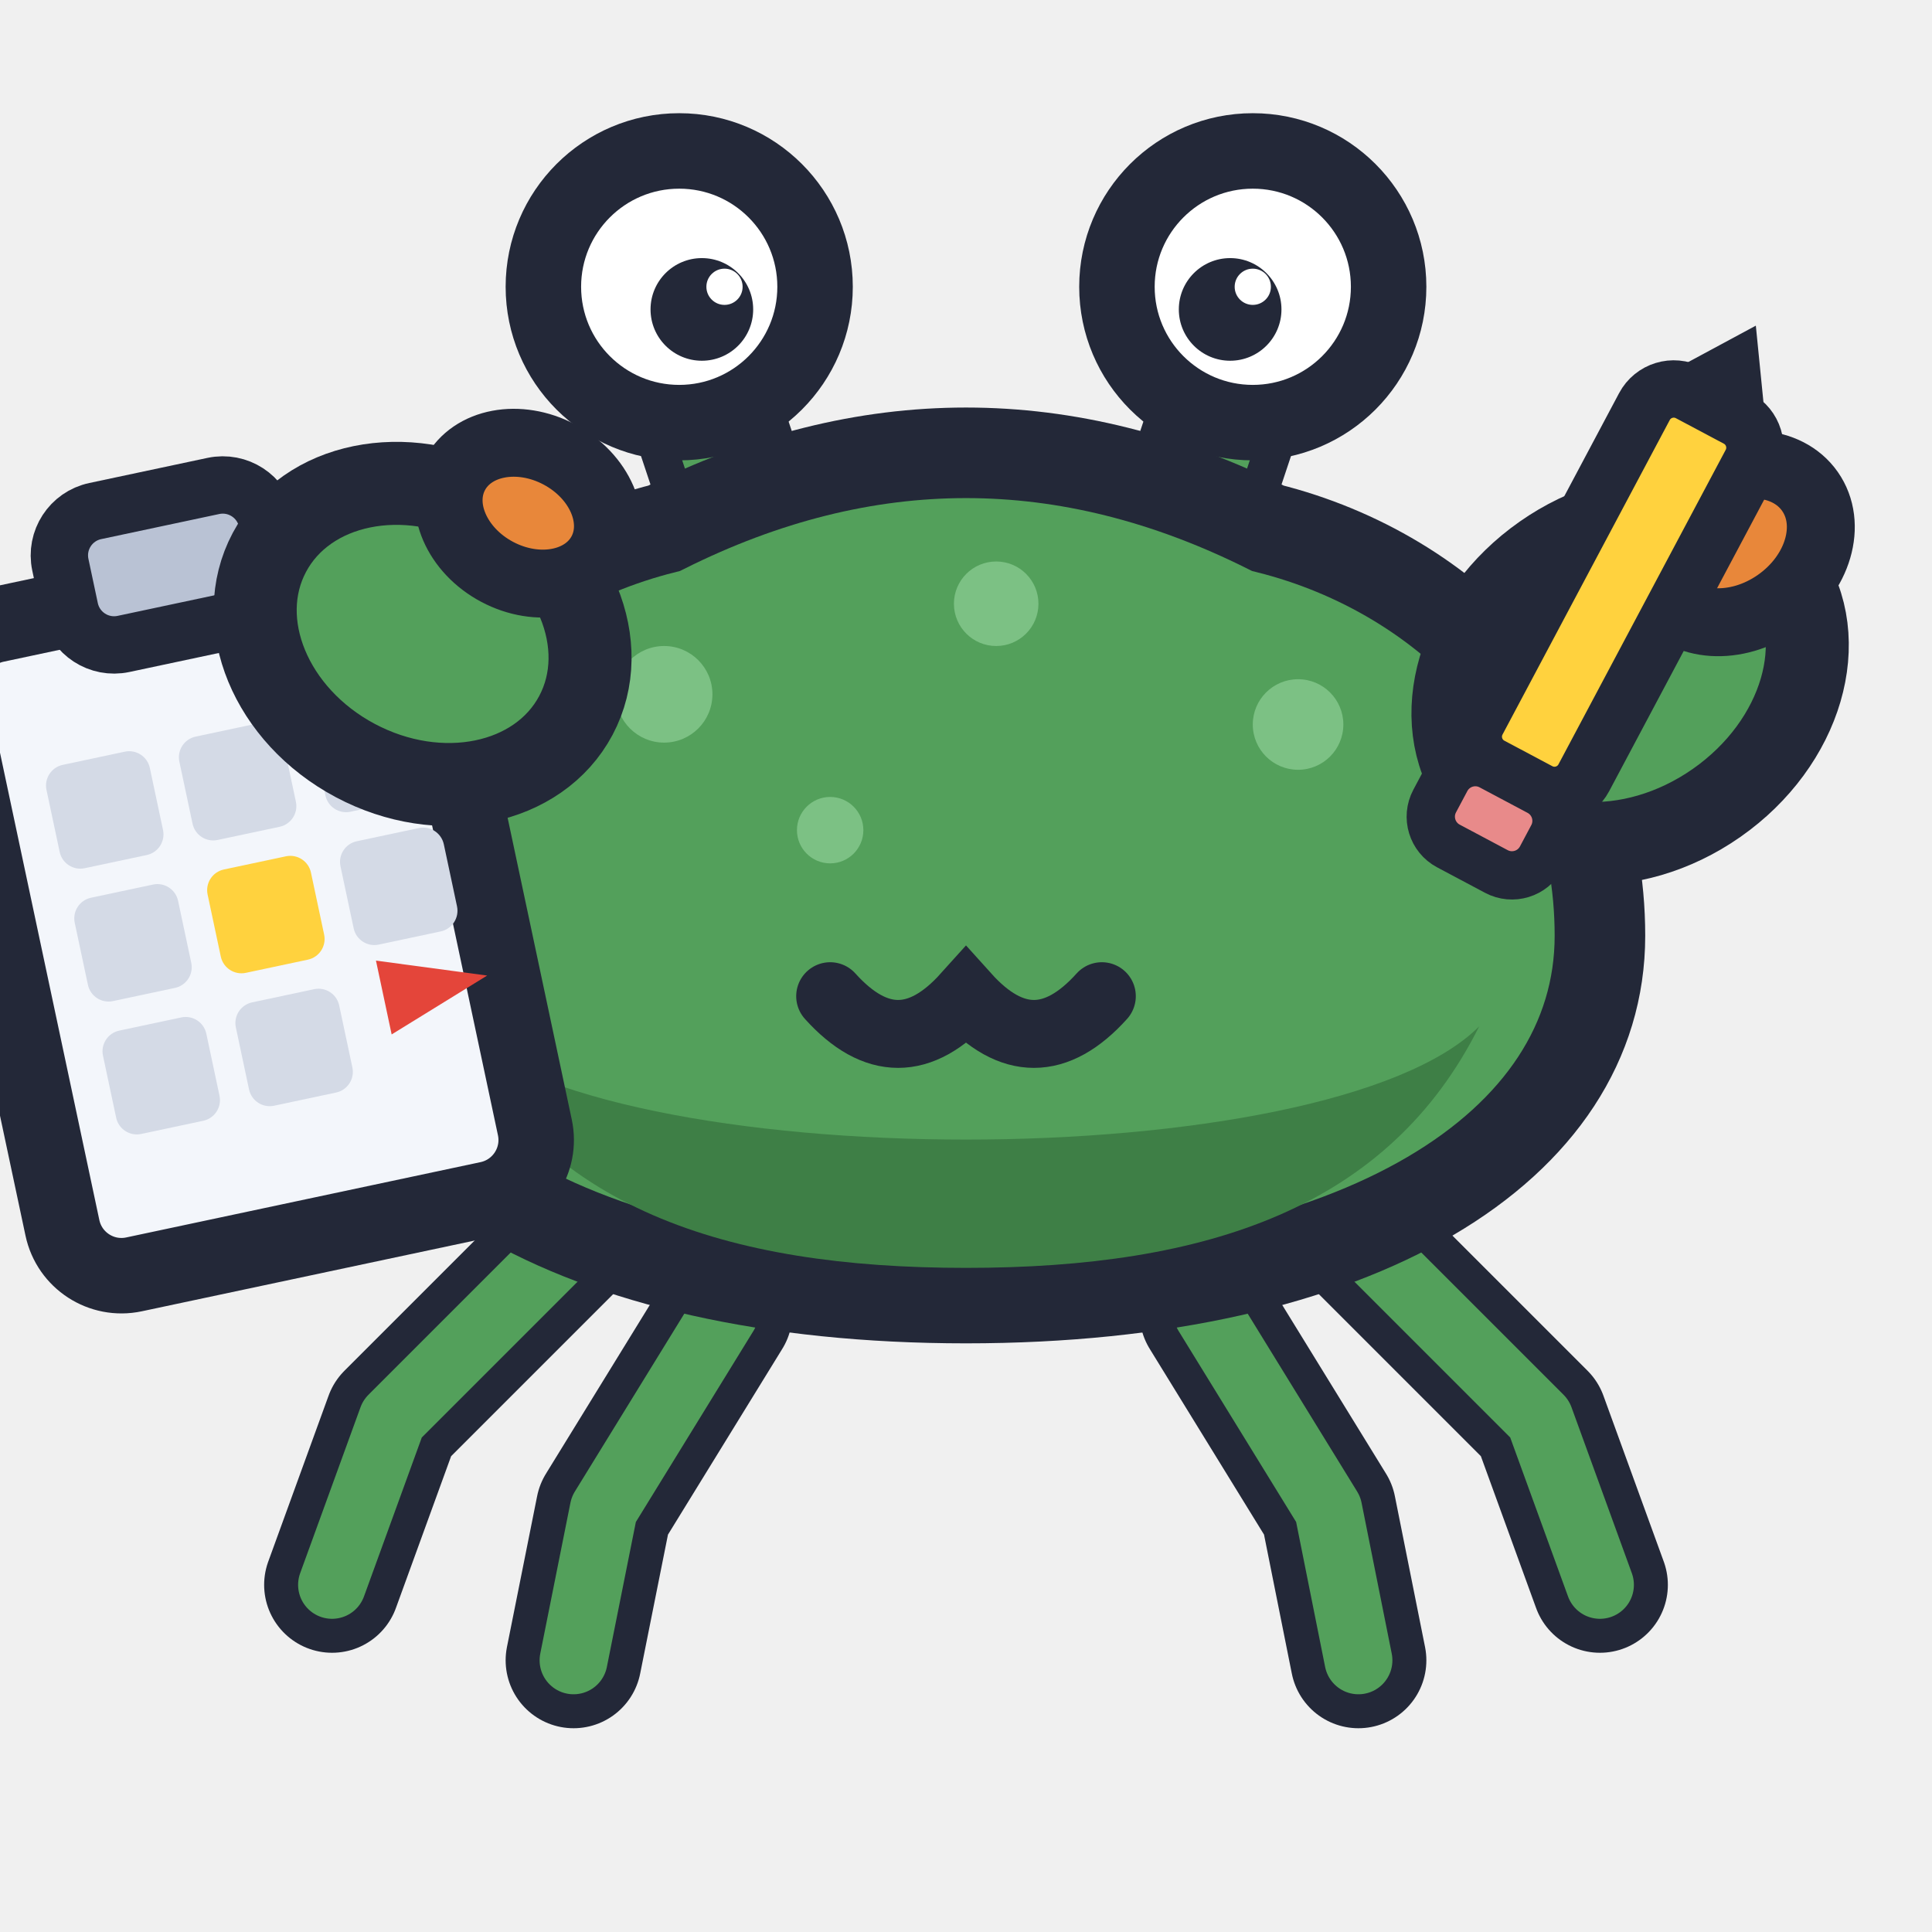
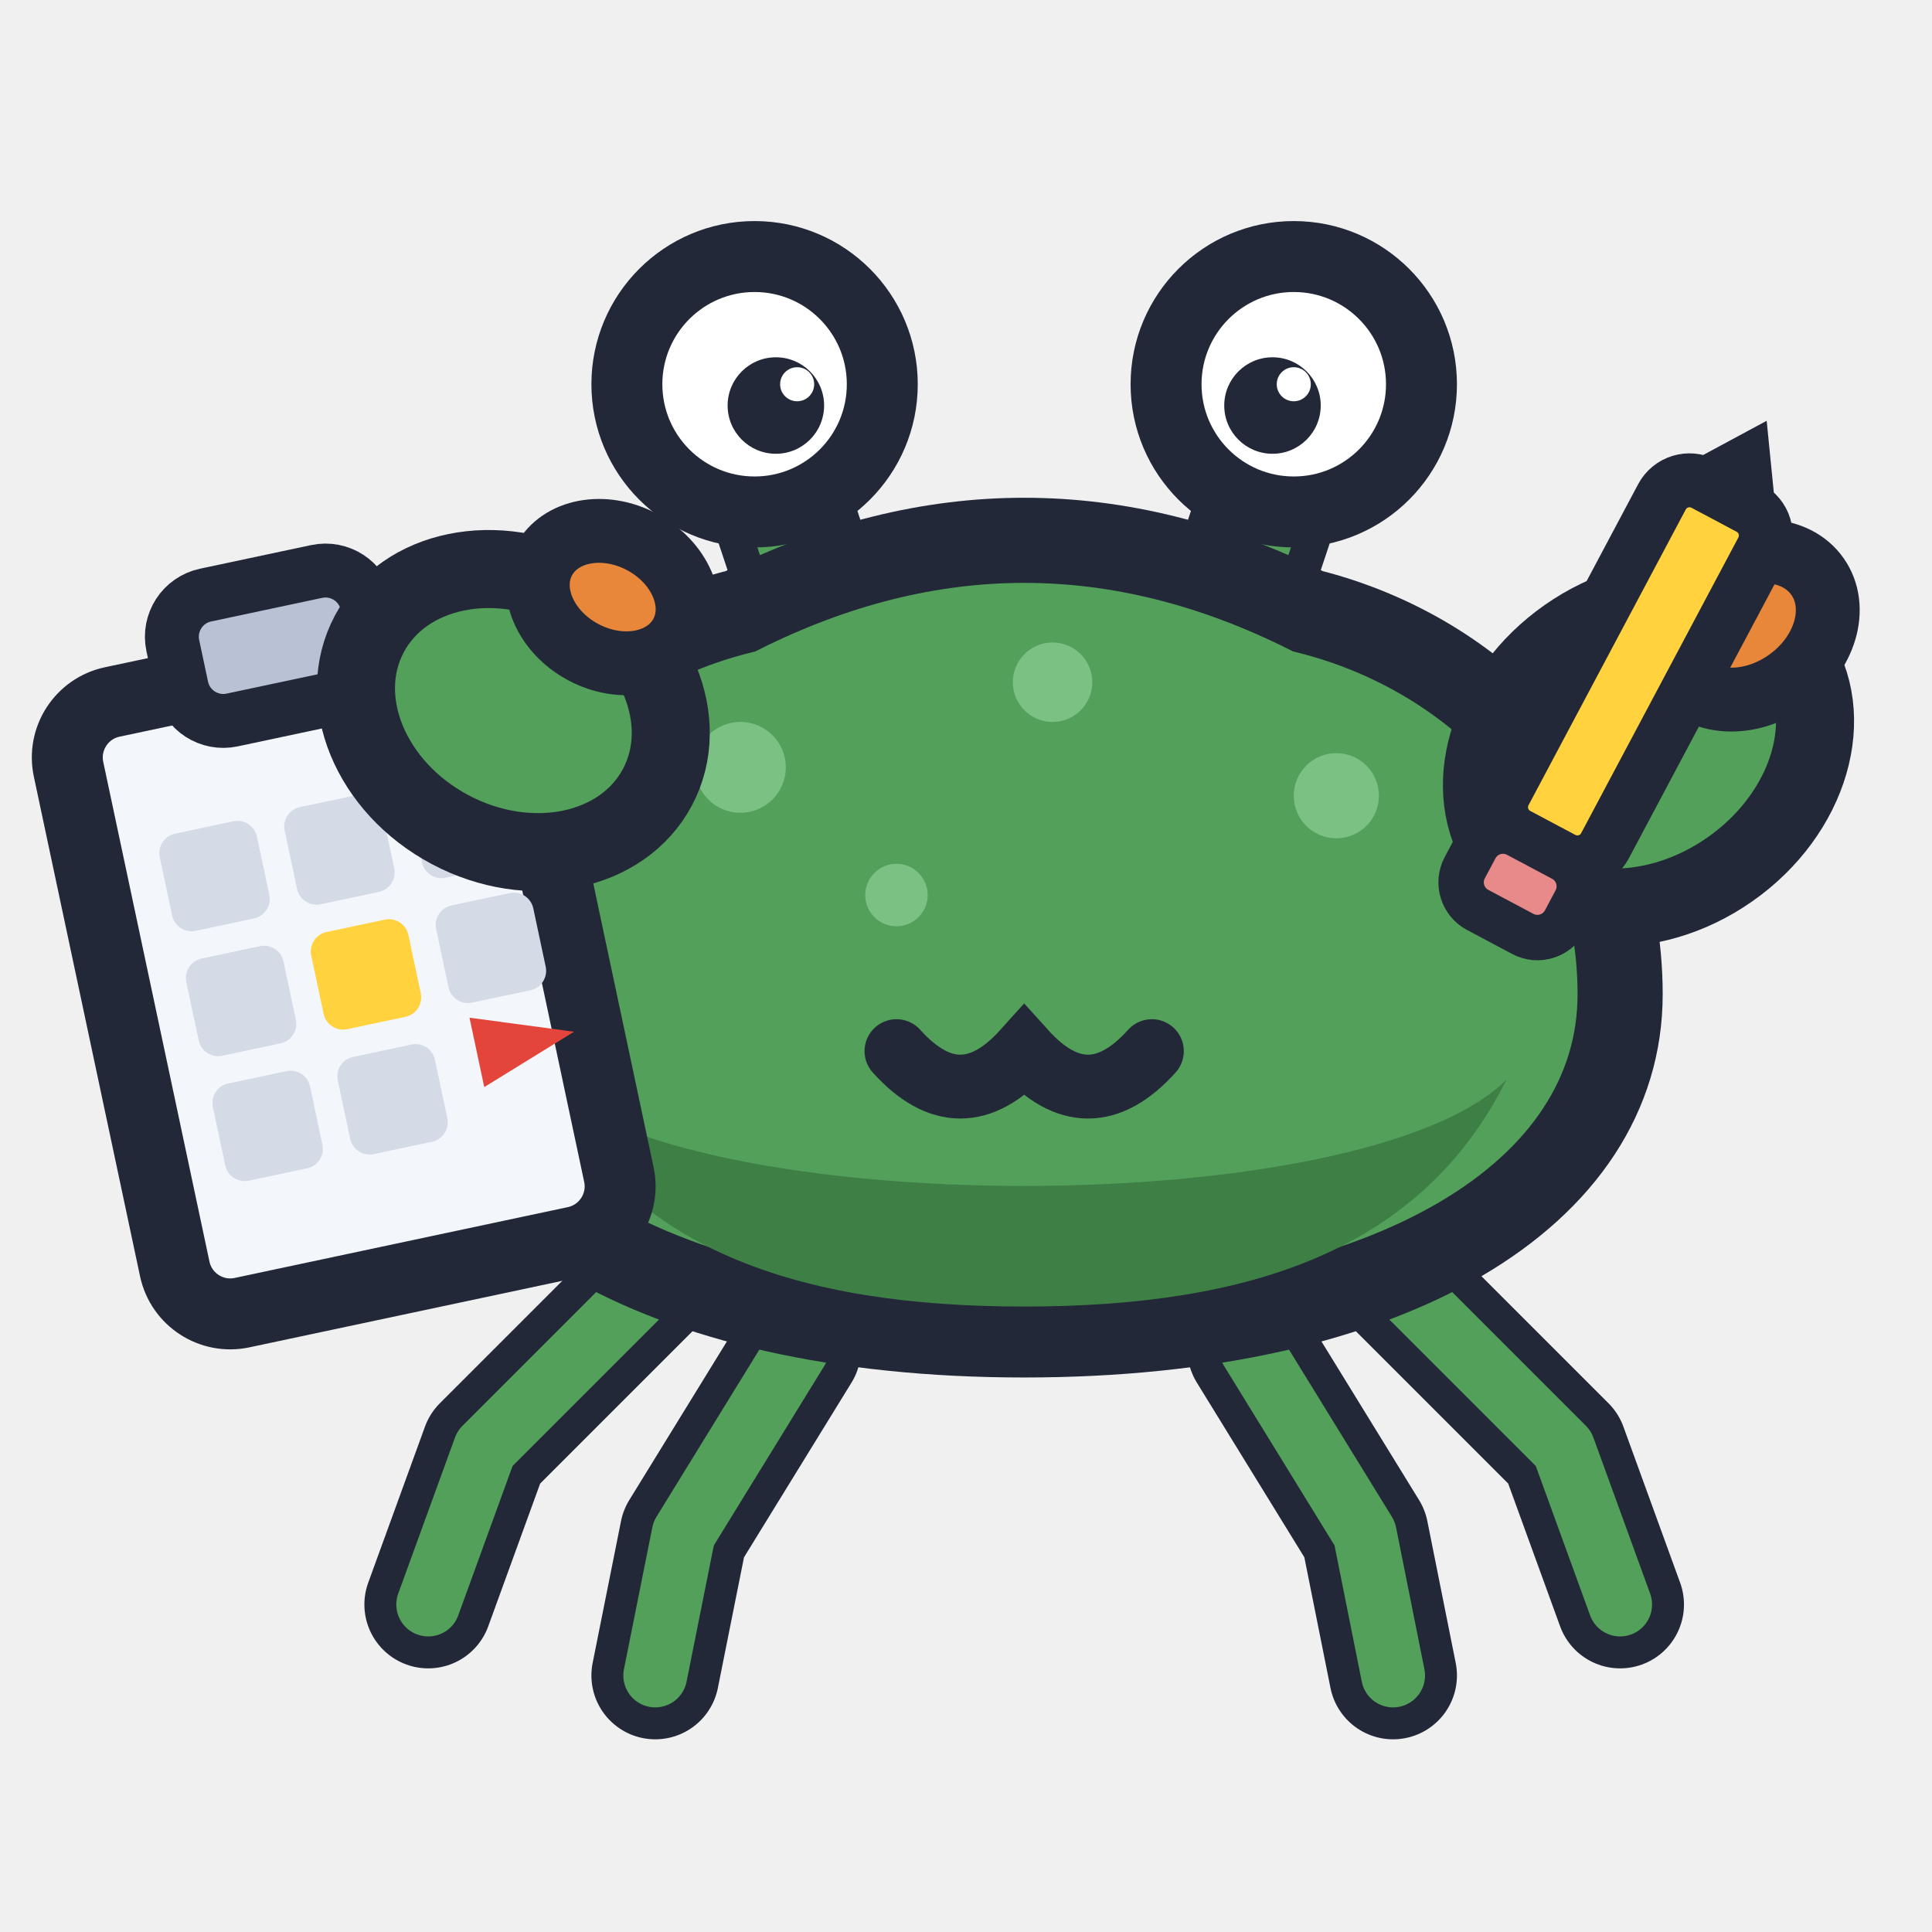
- <svg xmlns="http://www.w3.org/2000/svg" viewBox="0 0 128 128">
+ <svg xmlns="http://www.w3.org/2000/svg" viewBox="-8.18 -8.08 136.16 136.16">
  <g fill="none" stroke-linecap="round" stroke-linejoin="round">
    <g stroke="#232838" stroke-width="9">
      <path d="M38 82 L26 94 L22 105" />
      <path d="M48 87 L40 100 L38 110" />
      <path d="M90 82 L102 94 L106 105" />
      <path d="M80 87 L88 100 L90 110" />
    </g>
    <g stroke="#53a05b" stroke-width="4.5">
      <path d="M38 82 L26 94 L22 105" />
      <path d="M48 87 L40 100 L38 110" />
      <path d="M90 82 L102 94 L106 105" />
      <path d="M80 87 L88 100 L90 110" />
    </g>
  </g>
  <g fill="none" stroke-linecap="round">
    <path d="M34 64 L24 54" stroke="#232838" stroke-width="12" />
    <path d="M94 64 L104 52" stroke="#232838" stroke-width="12" />
    <path d="M34 64 L24 54" stroke="#53a05b" stroke-width="6" />
    <path d="M94 64 L104 52" stroke="#53a05b" stroke-width="6" />
  </g>
  <g fill="none" stroke-linecap="round">
    <path d="M50 37 L46 25" stroke="#232838" stroke-width="10" />
    <path d="M78 37 L82 25" stroke="#232838" stroke-width="10" />
    <path d="M50 37 L46 25" stroke="#53a05b" stroke-width="5" />
    <path d="M78 37 L82 25" stroke="#53a05b" stroke-width="5" />
  </g>
  <circle cx="45" cy="19" r="9" fill="#ffffff" stroke="#232838" stroke-width="5" />
  <circle cx="83" cy="19" r="9" fill="#ffffff" stroke="#232838" stroke-width="5" />
  <circle cx="46.5" cy="20.5" r="3.4" fill="#232838" />
  <circle cx="81.5" cy="20.5" r="3.4" fill="#232838" />
  <circle cx="48" cy="19" r="1.2" fill="#ffffff" />
  <circle cx="83" cy="19" r="1.2" fill="#ffffff" />
  <path d="M22 62 C22 48 32 38 44 35 Q54 30 64 30 Q74 30 84 35 C96 38 106 48 106 62 C106 76 90 86 64 86 C38 86 22 76 22 62 Z" fill="#53a05b" stroke="#232838" stroke-width="6" />
  <path d="M30 68 C40 78 88 78 98 68 C92 80 80 84 64 84 C48 84 36 80 30 68 Z" fill="#3e7f46" />
  <g fill="#7cc184">
    <circle cx="44" cy="46" r="3.2" />
    <circle cx="66" cy="40" r="2.8" />
    <circle cx="86" cy="48" r="3" />
    <circle cx="55" cy="55" r="2.2" />
  </g>
  <path d="M55 66 Q59.5 71 64 66 Q68.5 71 73 66" fill="none" stroke="#232838" stroke-width="4.5" stroke-linecap="round" />
  <ellipse cx="108" cy="45" rx="12.5" ry="10" fill="#53a05b" stroke="#232838" stroke-width="5.5" transform="rotate(-35 108 45)" />
  <ellipse cx="115" cy="36" rx="6" ry="4.8" fill="#e8873a" stroke="#232838" stroke-width="4.5" transform="rotate(-35 115 36)" />
  <g transform="rotate(-62 106 41)">
    <rect x="94" y="37" width="28" height="8" rx="2.2" fill="#ffd23e" stroke="#232838" stroke-width="3.8" />
    <path d="M122 37 L128 41 L122 45 Z" fill="#232838" />
    <rect x="88" y="37" width="6" height="8" rx="2.2" fill="#e88a8a" stroke="#232838" stroke-width="3.2" />
  </g>
  <g transform="rotate(-12 18 60)">
    <rect x="0" y="38" width="32" height="44" rx="4" fill="#f3f6fb" stroke="#232838" stroke-width="5" />
    <rect x="9" y="32" width="14" height="9" rx="3" fill="#b9c2d4" stroke="#232838" stroke-width="3.8" />
    <g fill="#d4dae6">
      <rect x="5" y="48" width="7" height="7" rx="1.4" />
      <rect x="14" y="48" width="7" height="7" rx="1.4" />
      <rect x="23" y="48" width="7" height="7" rx="1.4" />
      <rect x="5" y="57" width="7" height="7" rx="1.4" />
      <rect x="23" y="57" width="7" height="7" rx="1.4" />
      <rect x="5" y="66" width="7" height="7" rx="1.4" />
      <rect x="14" y="66" width="7" height="7" rx="1.4" />
    </g>
    <rect x="14" y="57" width="7" height="7" rx="1.4" fill="#ffd23e" />
    <path d="M24 73 L24 65 L31 67.5 L24 70" fill="#e4453a" />
  </g>
  <ellipse cx="28" cy="42" rx="11.5" ry="9.5" fill="#53a05b" stroke="#232838" stroke-width="5.5" transform="rotate(28 28 42)" />
  <ellipse cx="35" cy="34" rx="5.5" ry="4.4" fill="#e8873a" stroke="#232838" stroke-width="4.5" transform="rotate(28 35 34)" />
</svg>
